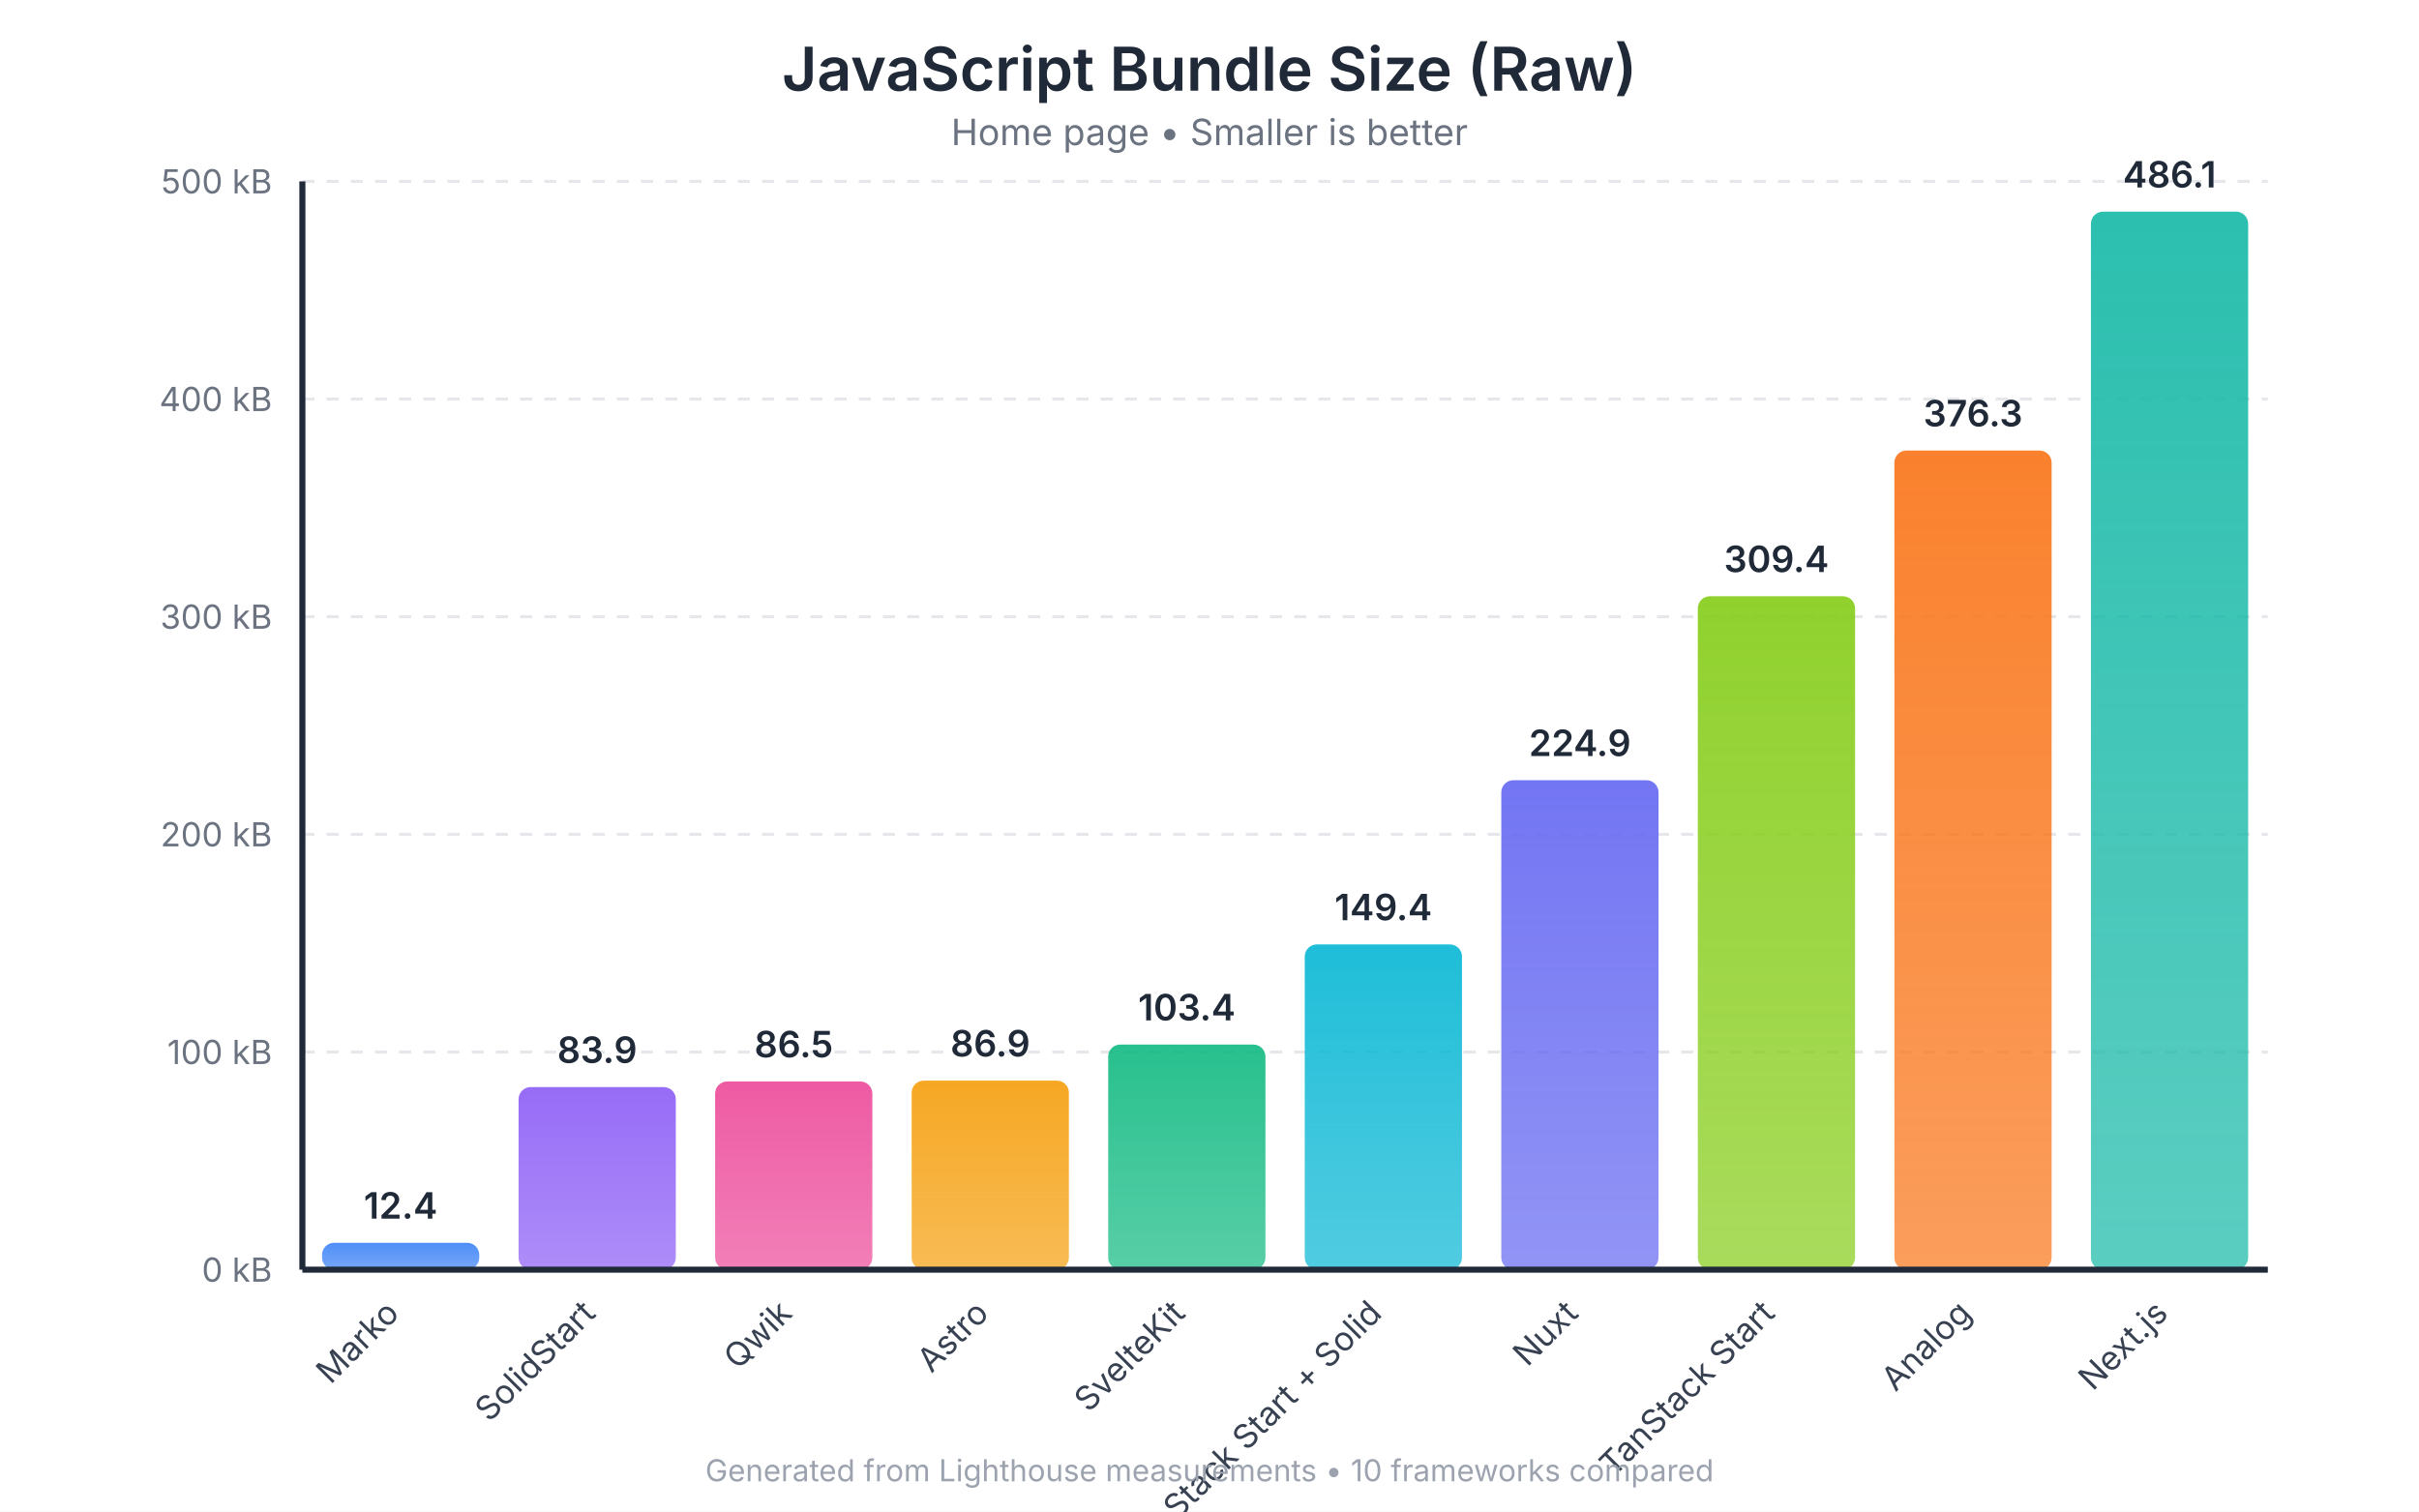
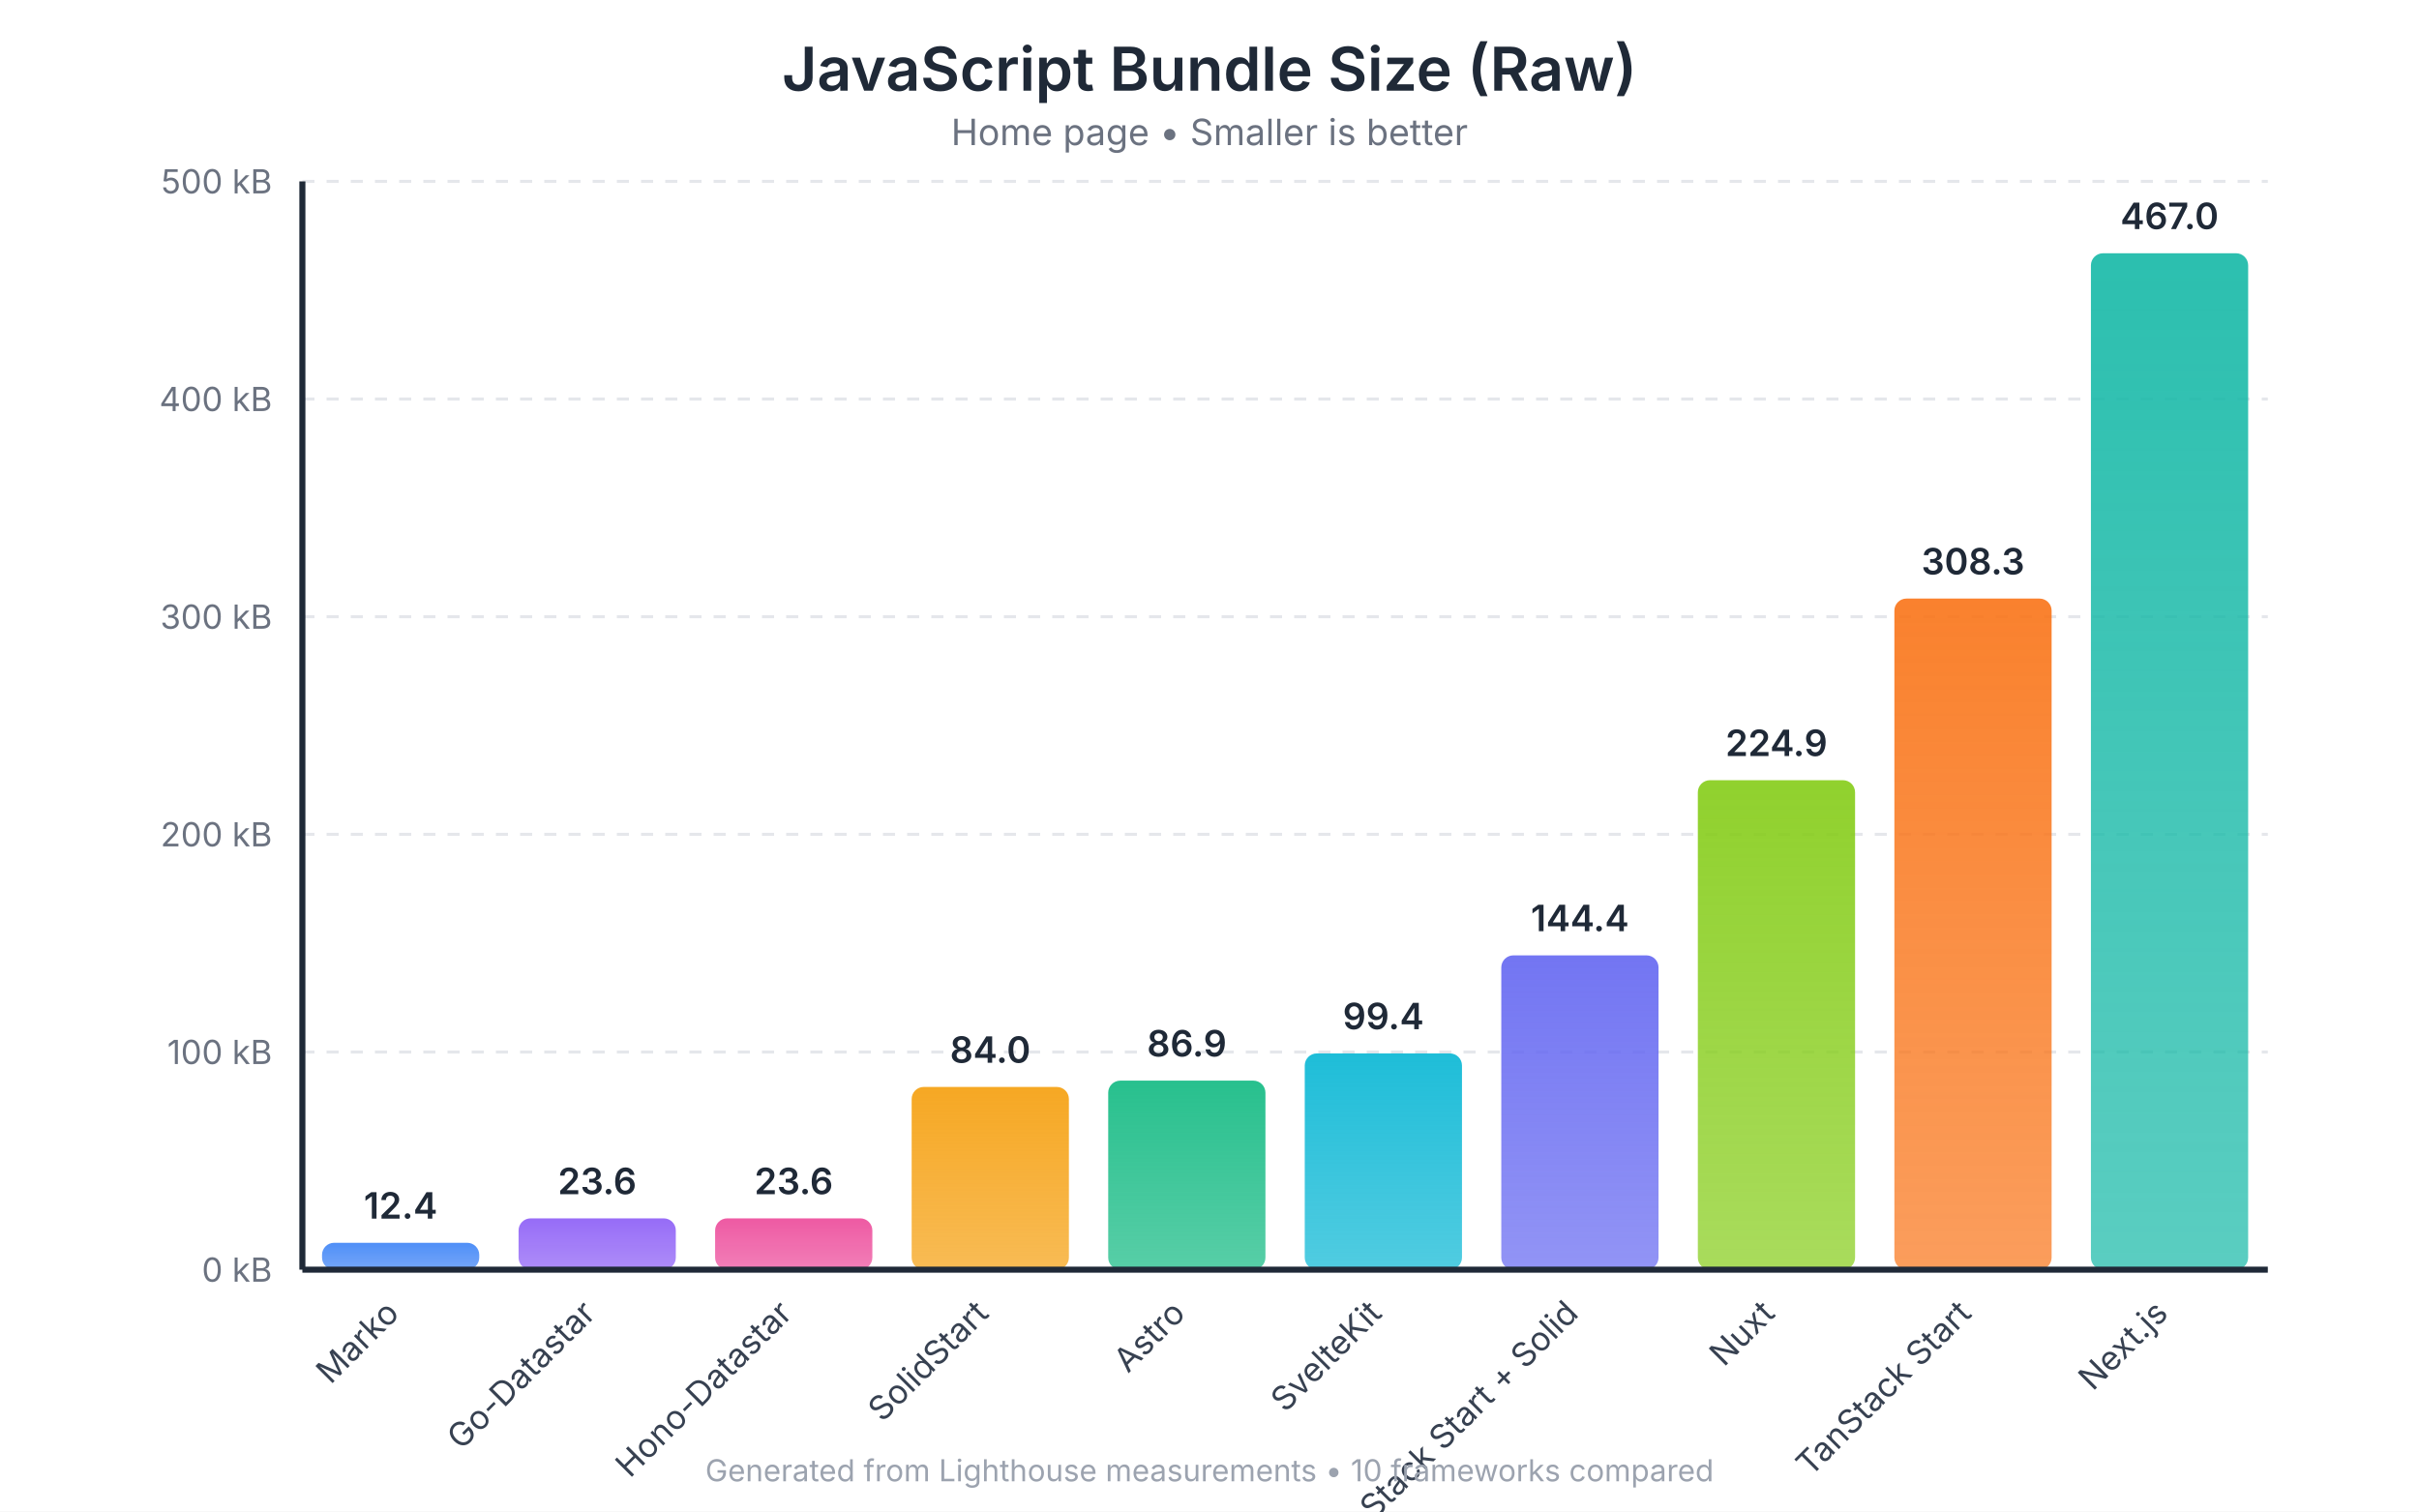
<svg xmlns="http://www.w3.org/2000/svg" viewBox="0 0 800 500" font-family="system-ui, -apple-system, sans-serif">
  <rect width="800" height="500" fill="#ffffff" />
  <text x="400.0" y="30" text-anchor="middle" font-size="20" font-weight="600" fill="#1f2937">
    JavaScript Bundle Size (Raw)
  </text>
  <text x="400.0" y="48" text-anchor="middle" font-size="12" fill="#6b7280">
    Home page • Smaller is better
  </text>
  <g transform="translate(100, 60)">
    <line x1="0" y1="360.0" x2="650" y2="360.0" stroke="#e5e7eb" stroke-width="1" stroke-dasharray="4,4" />
    <text x="-10" y="360.0" text-anchor="end" dominant-baseline="middle" font-size="11" fill="#6b7280">0 kB</text>
    <line x1="0" y1="288.0" x2="650" y2="288.0" stroke="#e5e7eb" stroke-width="1" stroke-dasharray="4,4" />
    <text x="-10" y="288.0" text-anchor="end" dominant-baseline="middle" font-size="11" fill="#6b7280">100 kB</text>
    <line x1="0" y1="216.0" x2="650" y2="216.0" stroke="#e5e7eb" stroke-width="1" stroke-dasharray="4,4" />
    <text x="-10" y="216.0" text-anchor="end" dominant-baseline="middle" font-size="11" fill="#6b7280">200 kB</text>
    <line x1="0" y1="144.0" x2="650" y2="144.0" stroke="#e5e7eb" stroke-width="1" stroke-dasharray="4,4" />
    <text x="-10" y="144.0" text-anchor="end" dominant-baseline="middle" font-size="11" fill="#6b7280">300 kB</text>
    <line x1="0" y1="72.0" x2="650" y2="72.0" stroke="#e5e7eb" stroke-width="1" stroke-dasharray="4,4" />
    <text x="-10" y="72.0" text-anchor="end" dominant-baseline="middle" font-size="11" fill="#6b7280">400 kB</text>
    <line x1="0" y1="0.0" x2="650" y2="0.0" stroke="#e5e7eb" stroke-width="1" stroke-dasharray="4,4" />
    <text x="-10" y="0.0" text-anchor="end" dominant-baseline="middle" font-size="11" fill="#6b7280">500 kB</text>
    <defs>
      <linearGradient id="grad0" x1="0%" y1="0%" x2="0%" y2="100%">
        <stop offset="0%" style="stop-color:#3b82f6;stop-opacity:0.9" />
        <stop offset="100%" style="stop-color:#3b82f6;stop-opacity:0.7" />
      </linearGradient>
    </defs>
    <rect x="6.5" y="351.106" width="52.0" height="8.894" fill="url(#grad0)" rx="4" />
    <text x="32.5" y="343.106" text-anchor="middle" font-size="12" font-weight="600" fill="#1f2937">12.4</text>
    <text x="32.5" y="375" text-anchor="end" font-size="11" fill="#374151" transform="rotate(-45, 32.5, 375)">Marko</text>
    <defs>
      <linearGradient id="grad1" x1="0%" y1="0%" x2="0%" y2="100%">
        <stop offset="0%" style="stop-color:#8b5cf6;stop-opacity:0.9" />
        <stop offset="100%" style="stop-color:#8b5cf6;stop-opacity:0.7" />
      </linearGradient>
    </defs>
-     <rect x="71.5" y="299.602" width="52.0" height="60.398" fill="url(#grad1)" rx="4" />
-     <text x="97.5" y="291.602" text-anchor="middle" font-size="12" font-weight="600" fill="#1f2937">83.9</text>
-     <text x="97.5" y="375" text-anchor="end" font-size="11" fill="#374151" transform="rotate(-45, 97.5, 375)">SolidStart</text>
+     <rect x="71.5" y="343.021" width="52.0" height="16.979" fill="url(#grad1)" rx="4" />
+     <text x="97.5" y="335.021" text-anchor="middle" font-size="12" font-weight="600" fill="#1f2937">23.6</text>
+     <text x="97.5" y="375" text-anchor="end" font-size="11" fill="#374151" transform="rotate(-45, 97.5, 375)">Go-Datastar</text>
    <defs>
      <linearGradient id="grad2" x1="0%" y1="0%" x2="0%" y2="100%">
        <stop offset="0%" style="stop-color:#ec4899;stop-opacity:0.9" />
        <stop offset="100%" style="stop-color:#ec4899;stop-opacity:0.7" />
      </linearGradient>
    </defs>
-     <rect x="136.5" y="297.743" width="52.0" height="62.258" fill="url(#grad2)" rx="4" />
-     <text x="162.5" y="289.743" text-anchor="middle" font-size="12" font-weight="600" fill="#1f2937">86.5</text>
-     <text x="162.5" y="375" text-anchor="end" font-size="11" fill="#374151" transform="rotate(-45, 162.5, 375)">Qwik</text>
+     <rect x="136.5" y="343.021" width="52.0" height="16.979" fill="url(#grad2)" rx="4" />
+     <text x="162.5" y="335.021" text-anchor="middle" font-size="12" font-weight="600" fill="#1f2937">23.6</text>
+     <text x="162.5" y="375" text-anchor="end" font-size="11" fill="#374151" transform="rotate(-45, 162.5, 375)">Hono-Datastar</text>
    <defs>
      <linearGradient id="grad3" x1="0%" y1="0%" x2="0%" y2="100%">
        <stop offset="0%" style="stop-color:#f59e0b;stop-opacity:0.9" />
        <stop offset="100%" style="stop-color:#f59e0b;stop-opacity:0.7" />
      </linearGradient>
    </defs>
-     <rect x="201.5" y="297.468" width="52.0" height="62.532" fill="url(#grad3)" rx="4" />
-     <text x="227.5" y="289.468" text-anchor="middle" font-size="12" font-weight="600" fill="#1f2937">86.9</text>
-     <text x="227.5" y="375" text-anchor="end" font-size="11" fill="#374151" transform="rotate(-45, 227.5, 375)">Astro</text>
+     <rect x="201.5" y="299.553" width="52.0" height="60.447" fill="url(#grad3)" rx="4" />
+     <text x="227.5" y="291.553" text-anchor="middle" font-size="12" font-weight="600" fill="#1f2937">84.0</text>
+     <text x="227.5" y="375" text-anchor="end" font-size="11" fill="#374151" transform="rotate(-45, 227.5, 375)">SolidStart</text>
    <defs>
      <linearGradient id="grad4" x1="0%" y1="0%" x2="0%" y2="100%">
        <stop offset="0%" style="stop-color:#10b981;stop-opacity:0.9" />
        <stop offset="100%" style="stop-color:#10b981;stop-opacity:0.7" />
      </linearGradient>
    </defs>
-     <rect x="266.5" y="285.529" width="52.0" height="74.471" fill="url(#grad4)" rx="4" />
-     <text x="292.5" y="277.529" text-anchor="middle" font-size="12" font-weight="600" fill="#1f2937">103.4</text>
-     <text x="292.5" y="375" text-anchor="end" font-size="11" fill="#374151" transform="rotate(-45, 292.5, 375)">SvelteKit</text>
+     <rect x="266.5" y="297.468" width="52.0" height="62.532" fill="url(#grad4)" rx="4" />
+     <text x="292.5" y="289.468" text-anchor="middle" font-size="12" font-weight="600" fill="#1f2937">86.9</text>
+     <text x="292.5" y="375" text-anchor="end" font-size="11" fill="#374151" transform="rotate(-45, 292.5, 375)">Astro</text>
    <defs>
      <linearGradient id="grad5" x1="0%" y1="0%" x2="0%" y2="100%">
        <stop offset="0%" style="stop-color:#06b6d4;stop-opacity:0.9" />
        <stop offset="100%" style="stop-color:#06b6d4;stop-opacity:0.7" />
      </linearGradient>
    </defs>
-     <rect x="331.5" y="252.409" width="52.0" height="107.591" fill="url(#grad5)" rx="4" />
-     <text x="357.5" y="244.409" text-anchor="middle" font-size="12" font-weight="600" fill="#1f2937">149.4</text>
-     <text x="357.5" y="375" text-anchor="end" font-size="11" fill="#374151" transform="rotate(-45, 357.5, 375)">TanStack Start + Solid</text>
+     <rect x="331.5" y="288.461" width="52.0" height="71.539" fill="url(#grad5)" rx="4" />
+     <text x="357.5" y="280.461" text-anchor="middle" font-size="12" font-weight="600" fill="#1f2937">99.4</text>
+     <text x="357.5" y="375" text-anchor="end" font-size="11" fill="#374151" transform="rotate(-45, 357.5, 375)">SvelteKit</text>
    <defs>
      <linearGradient id="grad6" x1="0%" y1="0%" x2="0%" y2="100%">
        <stop offset="0%" style="stop-color:#6366f1;stop-opacity:0.9" />
        <stop offset="100%" style="stop-color:#6366f1;stop-opacity:0.7" />
      </linearGradient>
    </defs>
-     <rect x="396.5" y="198.088" width="52.0" height="161.912" fill="url(#grad6)" rx="4" />
-     <text x="422.5" y="190.088" text-anchor="middle" font-size="12" font-weight="600" fill="#1f2937">224.9</text>
-     <text x="422.5" y="375" text-anchor="end" font-size="11" fill="#374151" transform="rotate(-45, 422.5, 375)">Nuxt</text>
+     <rect x="396.5" y="256.028" width="52.0" height="103.972" fill="url(#grad6)" rx="4" />
+     <text x="422.5" y="248.028" text-anchor="middle" font-size="12" font-weight="600" fill="#1f2937">144.4</text>
+     <text x="422.5" y="375" text-anchor="end" font-size="11" fill="#374151" transform="rotate(-45, 422.5, 375)">TanStack Start + Solid</text>
    <defs>
      <linearGradient id="grad7" x1="0%" y1="0%" x2="0%" y2="100%">
        <stop offset="0%" style="stop-color:#84cc16;stop-opacity:0.9" />
        <stop offset="100%" style="stop-color:#84cc16;stop-opacity:0.7" />
      </linearGradient>
    </defs>
-     <rect x="461.5" y="137.235" width="52.0" height="222.765" fill="url(#grad7)" rx="4" />
-     <text x="487.5" y="129.235" text-anchor="middle" font-size="12" font-weight="600" fill="#1f2937">309.4</text>
-     <text x="487.5" y="375" text-anchor="end" font-size="11" fill="#374151" transform="rotate(-45, 487.5, 375)">TanStack Start</text>
+     <rect x="461.5" y="198.088" width="52.0" height="161.912" fill="url(#grad7)" rx="4" />
+     <text x="487.5" y="190.088" text-anchor="middle" font-size="12" font-weight="600" fill="#1f2937">224.9</text>
+     <text x="487.5" y="375" text-anchor="end" font-size="11" fill="#374151" transform="rotate(-45, 487.5, 375)">Nuxt</text>
    <defs>
      <linearGradient id="grad8" x1="0%" y1="0%" x2="0%" y2="100%">
        <stop offset="0%" style="stop-color:#f97316;stop-opacity:0.9" />
        <stop offset="100%" style="stop-color:#f97316;stop-opacity:0.7" />
      </linearGradient>
    </defs>
-     <rect x="526.5" y="89.032" width="52.0" height="270.968" fill="url(#grad8)" rx="4" />
-     <text x="552.5" y="81.032" text-anchor="middle" font-size="12" font-weight="600" fill="#1f2937">376.3</text>
-     <text x="552.5" y="375" text-anchor="end" font-size="11" fill="#374151" transform="rotate(-45, 552.5, 375)">Analog</text>
+     <rect x="526.5" y="138.003" width="52.0" height="221.997" fill="url(#grad8)" rx="4" />
+     <text x="552.5" y="130.003" text-anchor="middle" font-size="12" font-weight="600" fill="#1f2937">308.3</text>
+     <text x="552.5" y="375" text-anchor="end" font-size="11" fill="#374151" transform="rotate(-45, 552.5, 375)">TanStack Start</text>
    <defs>
      <linearGradient id="grad9" x1="0%" y1="0%" x2="0%" y2="100%">
        <stop offset="0%" style="stop-color:#14b8a6;stop-opacity:0.9" />
        <stop offset="100%" style="stop-color:#14b8a6;stop-opacity:0.7" />
      </linearGradient>
    </defs>
-     <rect x="591.5" y="10.015" width="52.0" height="349.985" fill="url(#grad9)" rx="4" />
-     <text x="617.5" y="2.015" text-anchor="middle" font-size="12" font-weight="600" fill="#1f2937">486.1</text>
+     <rect x="591.5" y="23.775" width="52.0" height="336.225" fill="url(#grad9)" rx="4" />
+     <text x="617.5" y="15.775" text-anchor="middle" font-size="12" font-weight="600" fill="#1f2937">467.0</text>
    <text x="617.5" y="375" text-anchor="end" font-size="11" fill="#374151" transform="rotate(-45, 617.5, 375)">Next.js</text>
    <line x1="0" y1="360" x2="650" y2="360" stroke="#1f2937" stroke-width="2" />
    <line x1="0" y1="0" x2="0" y2="360" stroke="#1f2937" stroke-width="2" />
  </g>
  <text x="400.0" y="490" text-anchor="middle" font-size="10" fill="#9ca3af">
    Generated from Lighthouse measurements • 10 frameworks compared
  </text>
</svg>
